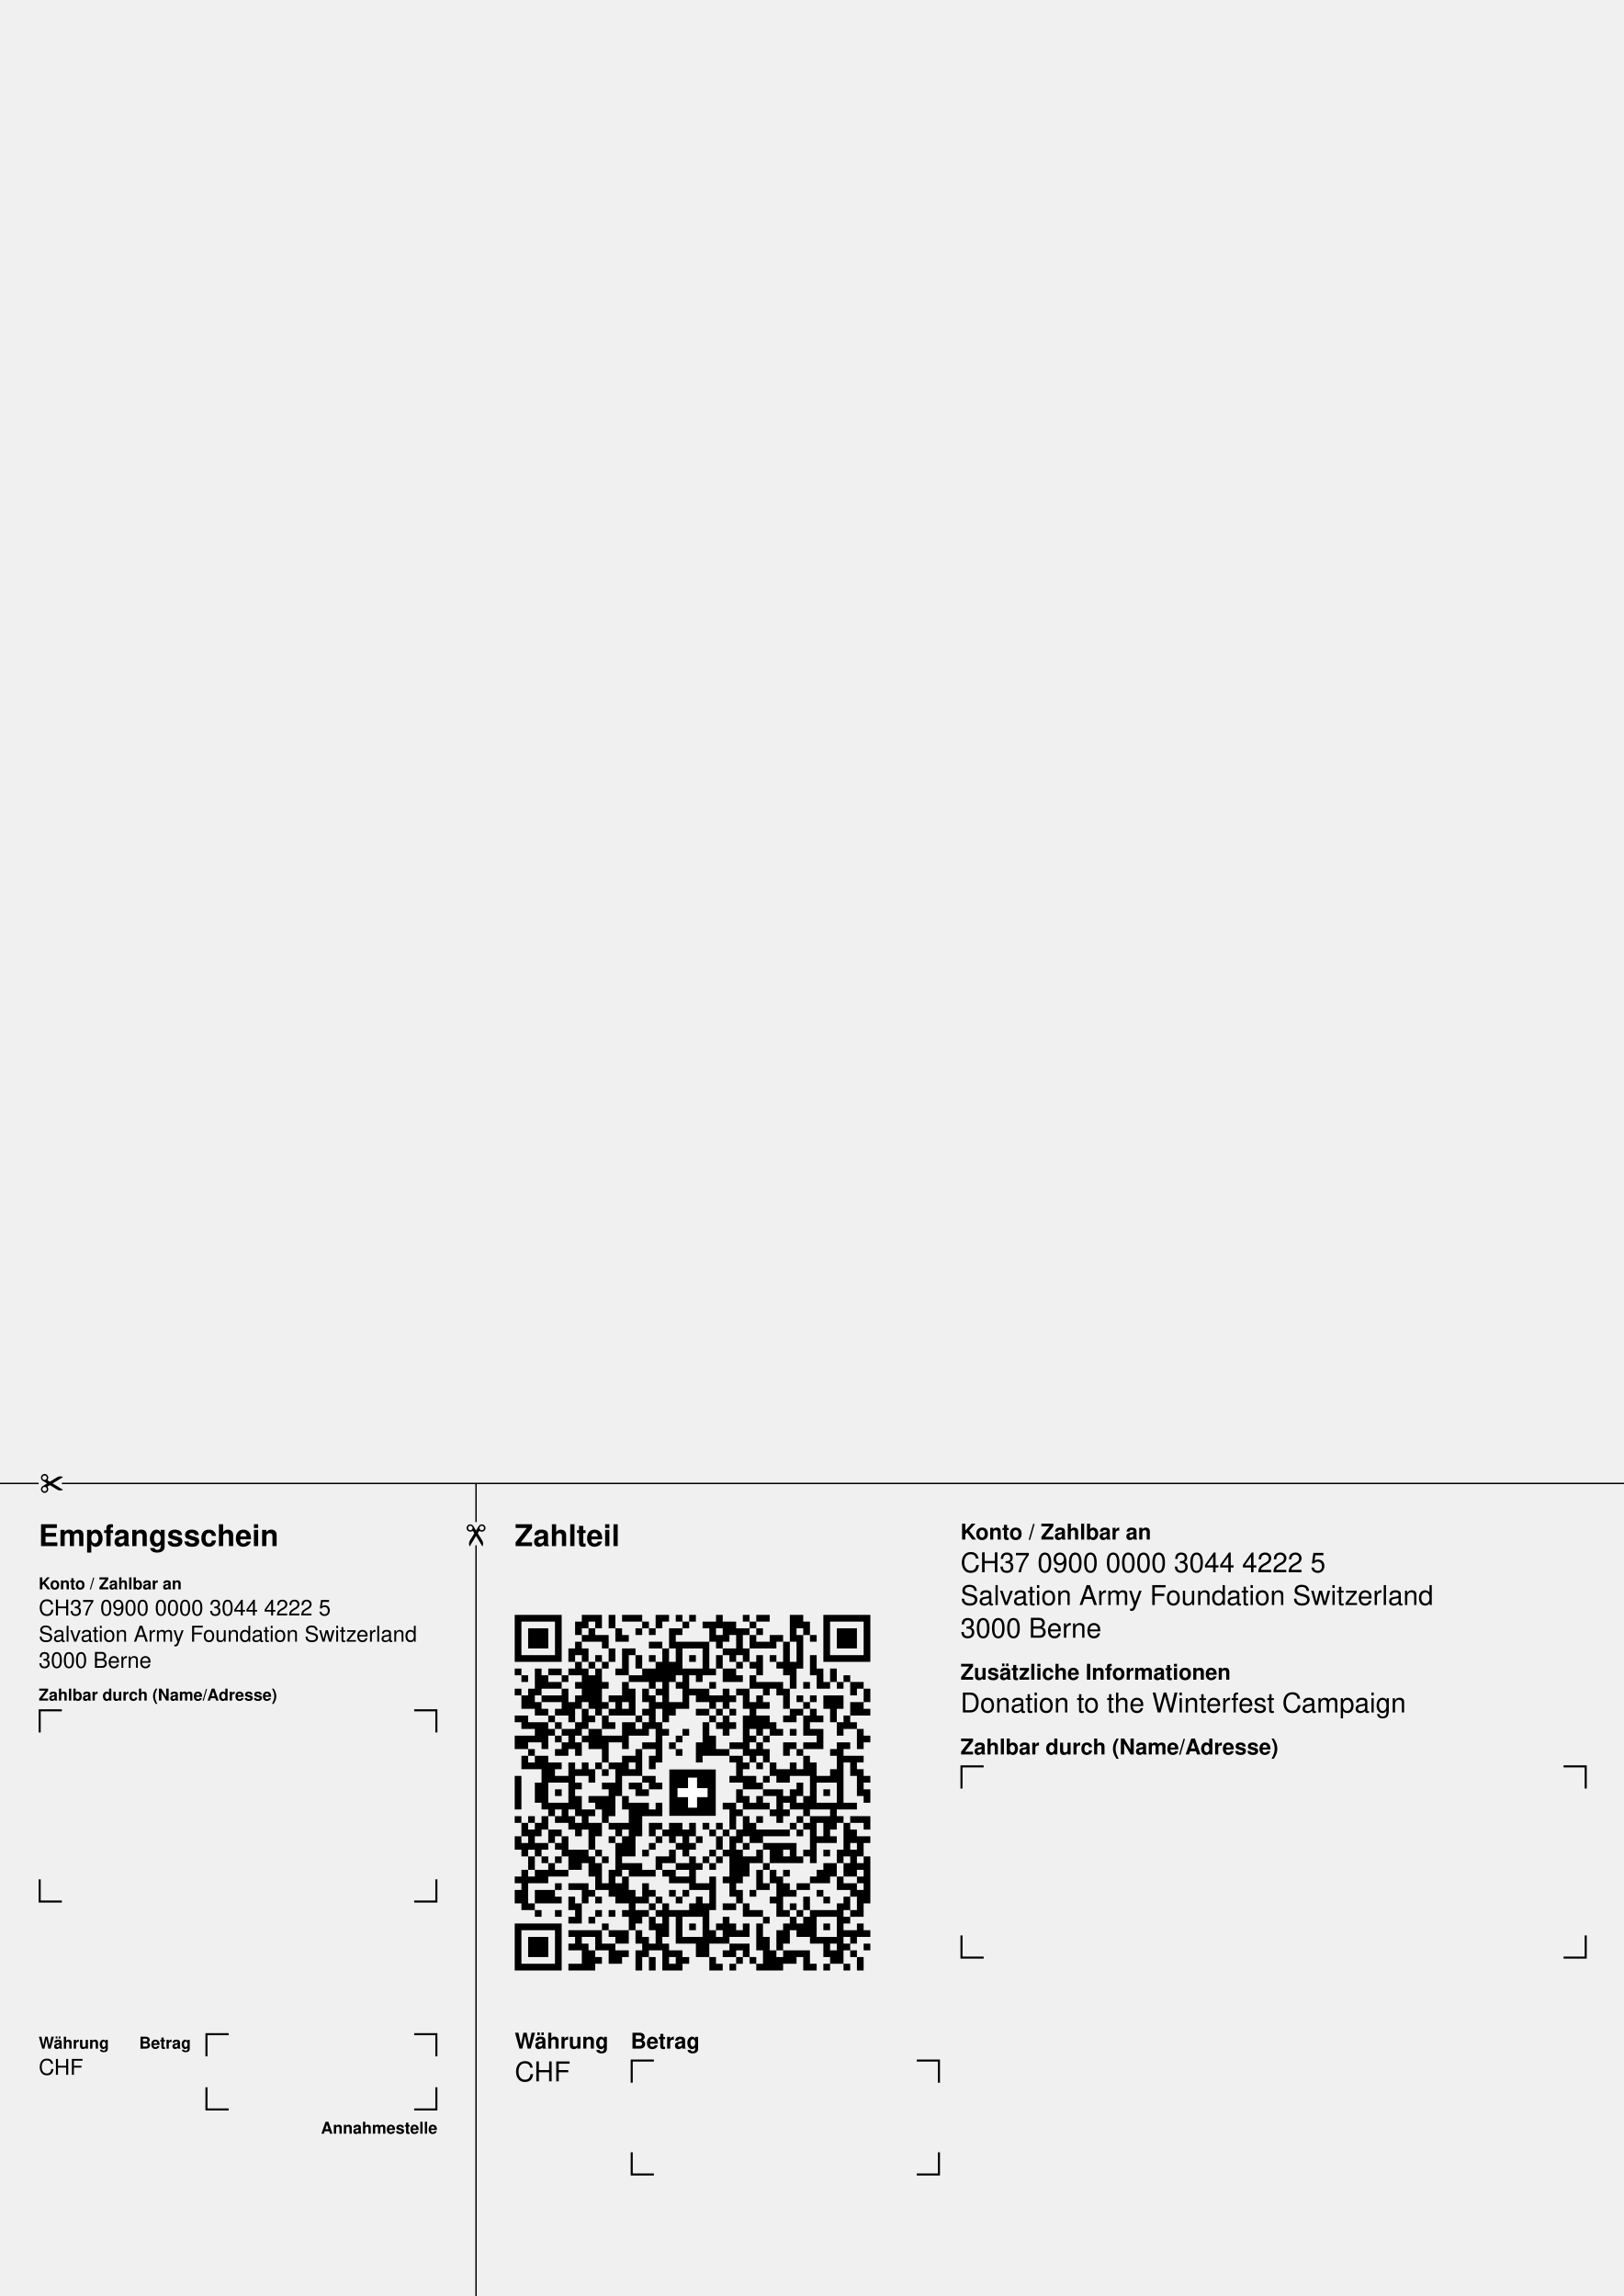
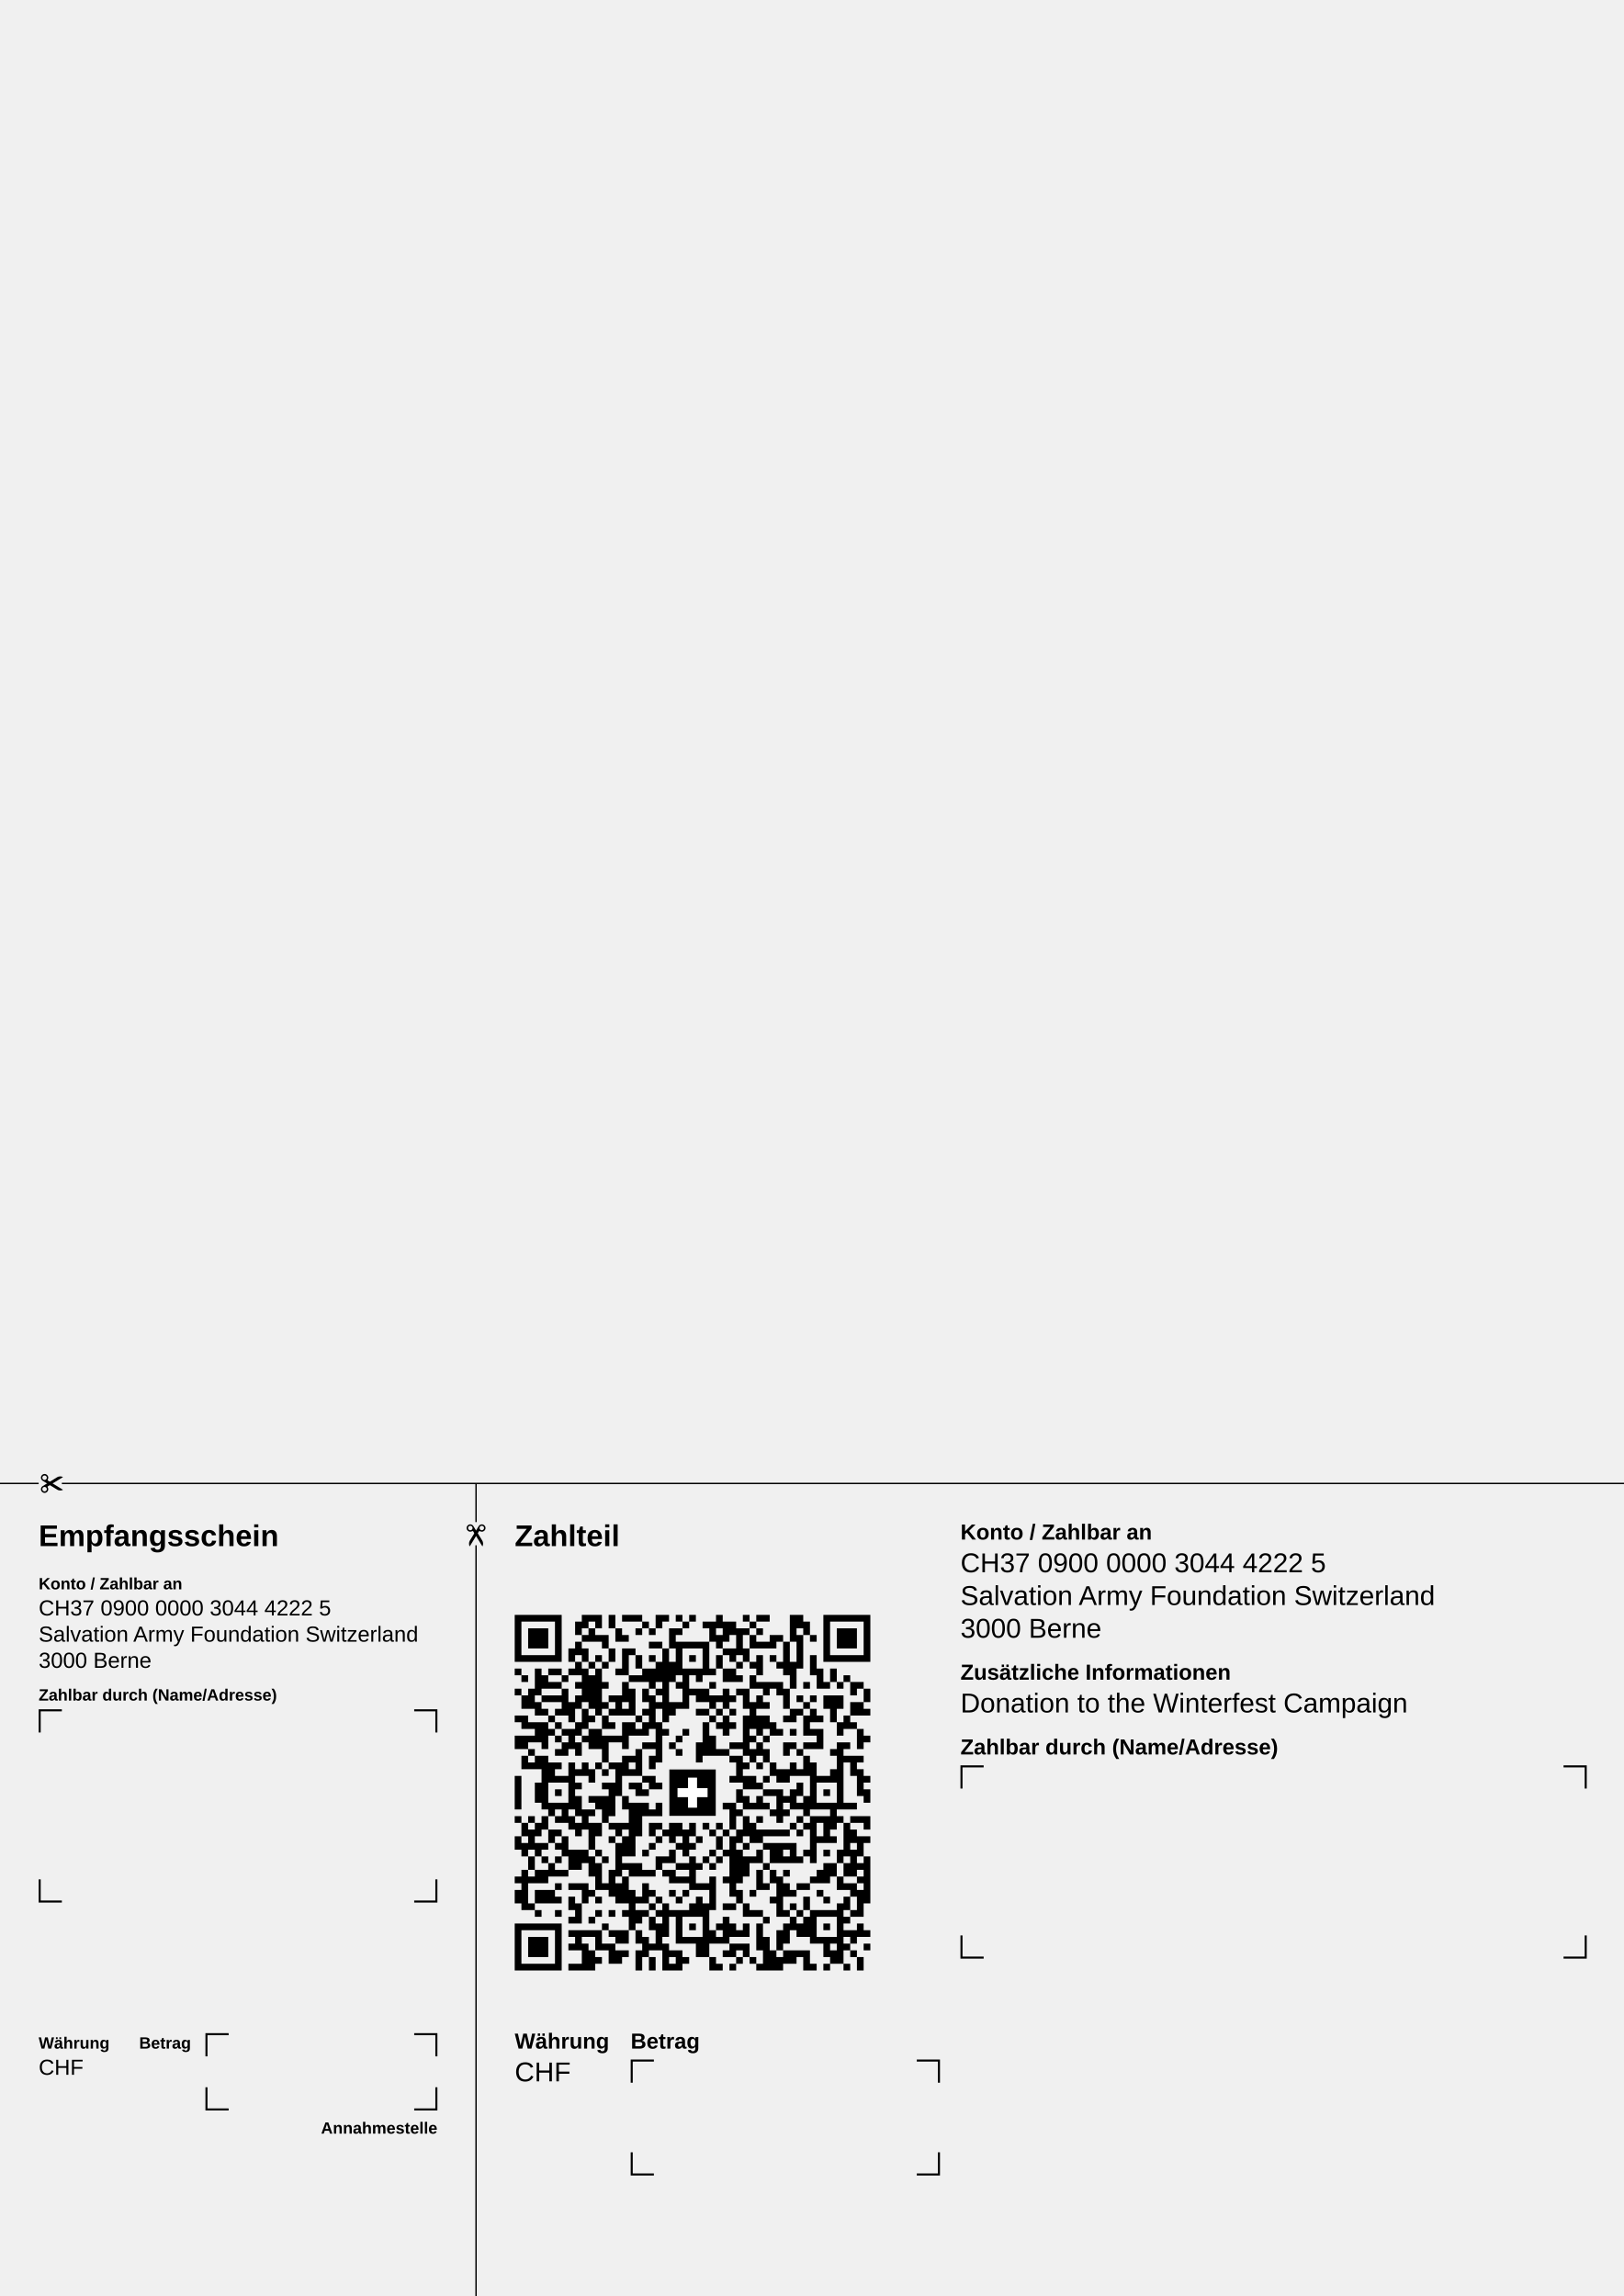
<svg xmlns="http://www.w3.org/2000/svg" width="210mm" height="297mm" version="1.1" viewBox="0 0 595.276 841.89">
-   <g font-family="Helvetica,Arial" transform="translate(0 841.89)">
+   <g font-family="Liberation Sans, Arial, Helvetica" transform="translate(0 841.89)">
    <g transform="translate(188.702 -119.367) scale(2.46)">
      <path d="M0,-53h7v1h-7zm10,0h3v1h-3zm4,0h1v2h-1zm2,0h3v1h-3zm5,0h2v1h-2zm3,0h1v1h-1z m2,0h1v1h-1zm4,0h1v2h-1zm4,0h1v1h-1zm2,0h2v1h-2zm5,0h2v2h-2zm5,0h7v1h-7z m-46,1h1v6h-1zm6,0h1v6h-1zm3,0h2v1h-2zm3,0h1v1h-1zm7,0h1v1h-1zm2,0h1v1h-1z m4,0h1v1h-1zm3,0h2v1h-2zm3,0h2v2h-2zm4,0h1v1h-1zm8,0h1v2h-1zm3,-0h1v6h-1z m6,0h1v6h-1zm-50,1h3v3h-3zm7,0h1v1h-1zm2,0h1v2h-1zm4,0h1v2h-1zm3,0h1v1h-1z m2,0h1v1h-1zm3,0h1v3h-1zm1,0h1v1h-1zm5,0h1v2h-1zm4,-0h1v4h-1zm1,0h1v1h-1z m2,0h1v1h-1zm5,0h1v2h-1zm7,0h3v3h-3zm-38,1h1v1h-1zm2,0h2v1h-2zm4,0h1v1h-1z m14,0h2v1h-2zm5,0h1v2h-1zm3,0h2v1h-2zm4,0h1v5h-1zm2,0h1v1h-1zm-35,1h1v2h-1z m4,0h1v1h-1zm7,0h2v1h-2zm4,0h5v1h-5zm6,0h1v1h-1zm6,0h3v1h-3zm4,0h1v5h-1z m-32,1h1v2h-1zm2,0h1v2h-1zm4,0h1v2h-1zm2,0h1v4h-1zm1,-0h1v1h-1zm5,0h1v11h-1z m2,0h1v4h-1zm4,0h1v4h-1zm3,-0h2v1h-2zm3,0h1v2h-1zm-33,1h5v1h-5zm11,0h1v1h-1z m6,0h1v2h-1zm2,-0h1v1h-1zm6,0h1v1h-1zm4,0h1v2h-1zm2,-0h1v1h-1zm4,0h1v3h-1z m2,-0h1v1h-1zm6,0h1v3h-1zm3,-0h5v1h-5zm-38,1h1v2h-1zm2,0h1v1h-1zm2,0h1v1h-1z m8,0h1v3h-1zm2,0h1v3h-1zm10,0h1v1h-1zm2,0h1v1h-1zm4,0h1v1h-1zm2,0h1v4h-1z m-41,1h1v1h-1zm3,0h1v4h-1zm2,0h2v1h-2zm3,0h1v1h-1zm2,-0h1v5h-1zm2,0h1v7h-1z m3,0h1v1h-1zm4,0h2v2h-2zm6,-0h1v6h-1zm1,0h2v1h-2zm3,0h1v1h-1zm2,0h2v2h-2z m14,0h1v3h-1zm2,0h1v2h-1zm-46,1h1v1h-1zm3,0h1v2h-1zm3,0h1v1h-1zm4,-0h1v5h-1z m6,0h2v1h-2zm10,0h1v1h-1zm6,0h1v1h-1zm2,0h1v2h-1zm14,0h1v1h-1zm-44,1h2v1h-2z m4,0h1v1h-1zm4,0h1v1h-1zm3,-0h1v3h-1zm4,0h1v1h-1zm4,0h1v1h-1zm5,0h1v1h-1z m7,0h4v1h-4zm7,0h1v1h-1zm3,0h1v1h-1zm2,0h1v1h-1zm2,0h2v1h-2zm-50,1h1v1h-1z m2,-0h1v3h-1zm5,0h1v4h-1zm10,0h1v4h-1zm2,0h1v2h-1zm2,0h1v1h-1zm5,0h3v1h-3z m5,-0h1v3h-1zm2,0h2v1h-2zm4,0h1v1h-1zm2,0h2v1h-2zm11,0h1v1h-1zm2,-0h1v2h-1z m-51,1h1v2h-1zm3,0h3v1h-3zm5,0h1v2h-1zm5,0h2v1h-2zm6,0h1v5h-1zm7,0h4v1h-4z m5,0h1v1h-1zm2,0h1v2h-1zm2,0h1v2h-1zm4,0h1v2h-1zm2,0h1v1h-1zm2,0h1v1h-1z m2,0h3v2h-3zm-43,1h1v2h-1zm5,0h1v3h-1zm5,0h1v1h-1zm2,0h1v2h-1zm6,0h1v1h-1z m2,0h2v1h-2zm6,0h1v1h-1zm6,0h1v4h-1zm2,0h1v1h-1zm6,0h1v1h-1zm7,0h2v2h-2z m-46,1h1v1h-1zm2,0h1v1h-1zm4,0h1v3h-1zm4,0h1v1h-1zm2,0h1v1h-1zm3,0h1v1h-1z m4,0h1v1h-1zm4,0h2v1h-2zm3,0h1v1h-1zm2,0h1v1h-1zm9,0h2v1h-2zm3,0h1v2h-1z m3,0h1v2h-1zm5,0h1v1h-1zm-52,1h2v1h-2zm5,0h1v1h-1zm6,0h1v1h-1zm2,0h1v2h-1z m5,0h1v1h-1zm11,0h1v1h-1zm2,0h1v3h-1zm3,0h1v6h-1zm2,0h2v2h-2zm4,0h2v1h-2z m3,0h1v3h-1zm2,0h1v1h-1zm4,0h1v2h-1zm-48,1h4v1h-4zm5,0h1v1h-1zm3,0h1v2h-1z m5,0h1v1h-1zm2,0h2v2h-2zm3,0h1v2h-1zm2,0h1v6h-1zm7,0h1v5h-1zm2,0h1v1h-1z m2,0h1v1h-1zm6,0h1v2h-1zm10,0h1v2h-1zm2,0h1v1h-1zm-47,1h2v2h-2zm2,0h1v1h-1z m2,0h2v1h-2zm4,0h2v3h-2zm7,0h1v1h-1zm4,0h1v1h-1zm3,0h1v1h-1zm11,0h1v1h-1z m3,0h1v1h-1zm2,0h1v1h-1zm3,0h2v1h-2zm7,0h1v3h-1zm-51,1h2v2h-2zm2,0h1v1h-1z m4,0h1v1h-1zm2,0h1v2h-1zm2,0h1v1h-1zm3,0h4v1h-4zm11,0h1v1h-1zm5,0h1v3h-1z m6,0h1v1h-1zm2,0h1v1h-1zm8,0h1v2h-1zm7,0h1v1h-1zm-48,1h1v1h-1zm3,0h1v2h-1z m2,0h1v2h-1zm4,0h1v3h-1zm3,0h1v1h-1zm3,0h2v1h-2zm4,0h1v1h-1zm4,0h1v3h-1z m5,0h2v1h-2zm4,0h1v2h-1zm4,0h2v1h-2zm3,0h2v1h-2zm5,0h1v10h-1zm1,0h1v1h-1z m-47,1h1v1h-1zm4,0h1v1h-1zm12,0h1v4h-1zm6,0h1v1h-1zm6,0h2v1h-2zm5,0h1v2h-1z m2,0h1v2h-1zm3,0h1v1h-1zm2,0h1v1h-1zm5,0h1v1h-1zm-46,1h1v2h-1zm2,0h2v2h-2z m13,0h1v3h-1zm1,0h1v1h-1zm3,0h1v2h-1zm12,0h2v1h-2zm11,0h1v3h-1zm6,0h3v1h-3z m-47,1h1v1h-1zm3,0h1v3h-1zm1,0h1v1h-1zm2,0h1v7h-1zm2,0h1v2h-1zm2,0h1v1h-1z m2,0h2v1h-2zm19,0h1v3h-1zm1,0h1v1h-1zm2,0h1v1h-1zm2,0h1v2h-1zm3,0h1v2h-1z m3,0h1v7h-1zm6,0h1v2h-1zm-46,1h1v6h-1zm5,0h1v1h-1zm2,0h1v2h-1zm2,0h1v1h-1z m2,0h1v4h-1zm2,0h1v1h-1zm22,0h2v2h-2zm3,0h1v1h-1zm5,0h1v2h-1zm4,0h1v4h-1z m-51,1h1v5h-1zm6,0h2v1h-2zm13,0h2v1h-2zm13,0h1v1h-1zm2,0h2v2h-2zm3,0h1v1h-1z m8,0h2v1h-2zm7,0h1v1h-1zm-49,1h1v3h-1zm6,0h1v1h-1zm4,0h2v1h-2zm4,0h2v1h-2z m3,0h2v1h-2zm16,0h1v1h-1zm6,0h1v2h-1zm-36,1h1v1h-1zm8,-0h1v4h-1zm4,0h2v1h-2z m15,0h1v2h-1zm4,0h3v1h-3zm4,0h1v3h-1zm5,0h1v1h-1zm6,0h1v2h-1zm-43,1h1v3h-1z m2,0h3v1h-3zm5,0h1v2h-1zm18,0h1v2h-1zm2,0h1v2h-1zm3,0h1v4h-1zm1,0h1v1h-1z m3,-0h1v3h-1zm-38,1h3v1h-3zm7,0h2v1h-2zm5,-0h2v5h-2zm2,0h1v2h-1zm2,0h1v2h-1z m10,0h2v1h-2zm4,0h1v1h-1zm2,0h1v1h-1zm5,0h1v1h-1zm3,0h3v1h-3zm4,0h2v1h-2z m-44,1h1v1h-1zm2,0h1v2h-1zm3,0h1v3h-1zm1,-0h1v1h-1zm2,0h1v2h-1zm7,-0h1v1h-1z m12,0h1v3h-1zm1,-0h1v1h-1zm5,0h1v1h-1zm2,0h1v1h-1zm7,0h1v3h-1zm-47,1h1v1h-1z m2,0h1v1h-1zm2,0h1v2h-1zm2,0h1v1h-1zm2,0h1v2h-1zm26,-0h1v3h-1zm2,0h1v1h-1z m6,0h1v1h-1zm2,0h1v7h-1zm1,0h2v1h-2zm3,0h1v1h-1zm2,0h3v1h-3zm-49,1h1v2h-1z m2,0h1v2h-1zm6,0h1v2h-1zm2,0h2v2h-2zm3,0h3v1h-3zm6,0h2v1h-2zm3,-0h2v2h-2z m3,0h1v2h-1zm2,0h1v1h-1zm2,0h1v1h-1zm5,-0h1v3h-1zm6,0h1v1h-1zm2,0h1v1h-1z m3,-0h1v3h-1zm3,0h1v5h-1zm3,0h1v1h-1zm-50,1h1v3h-1zm3,0h2v1h-2zm10,0h1v1h-1z m5,0h1v1h-1zm2,0h1v1h-1zm3,0h1v4h-1zm4,0h1v1h-1zm2,0h1v1h-1zm2,0h1v2h-1z m3,0h5v1h-5zm6,0h1v1h-1zm8,0h1v2h-1zm-50,1h1v2h-1zm5,0h1v1h-1zm2,0h1v3h-1z m4,0h1v2h-1zm3,0h1v1h-1zm2,0h2v3h-2zm5,0h1v1h-1zm2,0h1v1h-1zm4,0h1v1h-1z m3,0h1v2h-1zm2,0h1v9h-1zm4,0h1v1h-1zm9,0h1v1h-1zm2,0h1v1h-1zm4,0h1v3h-1z m1,0h1v1h-1zm-51,1h1v2h-1zm2,0h2v1h-2zm3,0h1v1h-1zm9,0h1v5h-1zm5,0h1v1h-1z m4,0h1v1h-1zm2,0h1v1h-1zm8,0h1v1h-1zm3,0h5v1h-5zm-34,1h1v1h-1zm5,0h3v2h-3z m4,0h1v1h-1zm7,0h1v1h-1zm4,0h1v2h-1zm6,0h1v1h-1zm2,0h1v1h-1zm2,0h1v5h-1z m3,0h1v2h-1zm2,0h2v2h-2zm3,0h1v2h-1zm2,0h1v1h-1zm3,0h1v1h-1zm2,0h1v2h-1z m2,0h1v4h-1zm-48,1h1v2h-1zm2,0h1v1h-1zm2,0h1v1h-1zm5,0h1v3h-1zm2,0h1v1h-1z m8,0h2v1h-2zm5,0h1v5h-1zm2,0h1v1h-1zm2,0h1v1h-1zm4,0h1v3h-1zm1,0h1v1h-1z m5,0h1v1h-1zm2,0h1v1h-1zm10,0h1v7h-1zm-47,1h1v2h-1zm3,0h2v1h-2zm4,0h1v4h-1z m4,0h3v1h-3zm5,0h1v1h-1zm3,0h2v1h-2zm3,0h1v1h-1zm2,0h1v1h-1zm8,0h1v1h-1z m9,0h2v2h-2zm3,0h1v2h-1zm2,0h1v1h-1zm-50,1h1v6h-1zm2,0h2v2h-2zm3,0h2v1h-2z m8,0h1v4h-1zm3,0h4v1h-4zm5,0h2v1h-2zm14,0h1v3h-1zm2,0h1v2h-1zm2,0h1v1h-1z m5,0h1v2h-1zm-45,1h1v1h-1zm2,0h1v1h-1zm14,0h1v4h-1zm7,0h3v1h-3zm6,0h1v5h-1z m2,0h1v1h-1zm8,0h1v6h-1zm5,0h1v1h-1zm2,0h1v1h-1zm2,0h1v2h-1zm3,0h1v1h-1z m-45,1h1v1h-1zm2,0h3v1h-3zm5,0h1v1h-1zm2,0h1v3h-1zm4,0h1v3h-1zm8,0h2v1h-2z m10,0h1v1h-1zm3,0h1v2h-1zm2,0h2v1h-2zm7,0h2v1h-2zm-49,1h1v2h-1zm3,0h3v2h-3z m7,0h2v1h-2zm7,0h1v6h-1zm3,0h1v1h-1zm3,0h1v1h-1zm2,0h1v1h-1zm8,-0h1v2h-1z m2,0h1v1h-1zm6,0h1v1h-1zm4,0h1v1h-1zm5,0h2v1h-2zm-44,1h1v1h-1zm2,0h1v2h-1z m2,0h1v1h-1zm2,0h1v1h-1zm6,0h1v1h-1zm3,0h1v1h-1zm3,0h1v1h-1zm3,0h1v3h-1z m11,-0h1v1h-1zm5,0h1v2h-1zm3,0h1v1h-1zm3,0h1v2h-1zm2,0h1v3h-1zm-49,1h1v1h-1z m7,0h1v3h-1zm11,-0h1v1h-1zm2,0h1v5h-1zm4,0h1v2h-1zm2,0h1v8h-1zm3,0h2v1h-2z m3,0h1v2h-1zm7,0h1v1h-1zm7,0h1v9h-1zm-45,1h1v1h-1zm3,0h1v1h-1zm6,0h1v1h-1z m2,0h1v1h-1zm2,0h1v1h-1zm2,0h2v1h-2zm3,0h1v1h-1zm2,0h3v1h-3zm12,0h2v1h-2z m5,0h1v1h-1zm2,0h1v1h-1zm2,0h1v5h-1zm1,0h3v1h-3zm5,0h1v1h-1zm-42,1h1v1h-1z m3,0h1v1h-1zm7,0h1v1h-1zm2,0h1v2h-1zm4,0h1v4h-1zm7,0h1v4h-1zm6,0h1v1h-1z m4,0h1v2h-1zm2,0h1v3h-1zm6,0h1v1h-1zm-49,1h7v1h-7zm13,0h1v1h-1zm8,0h1v4h-1z m5,0h1v1h-1zm4,0h1v1h-1zm2,0h1v2h-1zm2,0h1v2h-1zm2,0h1v4h-1zm4,0h1v3h-1z m2,0h1v2h-1zm4,0h1v1h-1zm5,0h1v2h-1zm-51,1h1v6h-1zm6,0h1v6h-1zm2,-0h5v1h-5z m6,0h3v1h-3zm4,0h1v2h-1zm11,0h1v2h-1zm4,-0h1v1h-1zm6,0h1v3h-1zm10,-0h2v1h-2z m3,0h1v1h-1zm-50,1h3v3h-3zm7,0h1v2h-1zm3,0h1v2h-1zm3,-0h2v1h-2zm4,0h1v3h-1z m6,-0h3v1h-3zm5,0h1v1h-1zm7,0h1v5h-1zm8,0h3v1h-3zm5,0h1v1h-1zm-42,1h1v1h-1z m2,0h1v4h-1zm3,0h2v1h-2zm7,0h1v1h-1zm2,0h1v4h-1zm5,0h1v2h-1zm5,0h3v1h-3z m14,0h1v2h-1zm3,0h1v1h-1zm3,0h1v1h-1zm-41,1h1v3h-1zm3,0h2v2h-2zm2,0h1v1h-1z m2,0h1v3h-1zm5,0h2v1h-2zm8,0h2v1h-2zm3,0h1v1h-1zm4,0h1v3h-1zm2,0h4v1h-4z m7,0h1v2h-1zm3,0h1v1h-1zm-38,1h1v1h-1zm8,0h1v2h-1zm4,0h2v1h-2zm5,0h1v2h-1z m4,0h1v1h-1zm2,0h1v1h-1zm4,0h3v1h-3zm4,0h1v2h-1zm8,0h1v2h-1zm-50,1h5v1h-5z m7,0h2v1h-2zm15,0h2v1h-2zm7,0h1v1h-1zm2,0h1v1h-1zm4,0h1v1h-1zm3,0h1v1h-1z m5,0h1v1h-1zm2,0h1v1h-1zm3,0h1v1h-1z" fill="#000000" />
    </g>
    <g transform="translate(188.702 -119.367)">
      <path d="M56.693,-73.701h17.008v17.008h-17.008z" fill="#000000" />
      <path d="M63.543,-70.709h3.307v11.024h-3.307zm-3.858,3.858h11.024v3.307h-11.024z" fill="#ffffff" />
    </g>
    <g transform="translate(188.702 -0)">
      <text x="0" y="-274.976" font-size="11" font-weight="bold">Zahlteil</text>
      <text x="0" y="-90.709" font-size="8" font-weight="bold">Währung</text>
      <text x="0" y="-78.709" font-size="10">CHF</text>
    </g>
    <g transform="translate(231.222 -0)">
      <text x="0" y="-90.709" font-size="8" font-weight="bold">Betrag</text>
      <path d="M0.375,-52.693l0,8.129l8.129,0m96.378,0l8.129,0l0,-8.129m0,-25.512l0,-8.129l-8.129,0m-96.378,0l-8.129,0l0,8.129" stroke="#000000" stroke-width="0.75" fill="none" />
    </g>
    <g transform="translate(352.12 -0)">
      <text x="0" y="-277.376" font-size="8" font-weight="bold">Konto / Zahlbar an</text>
      <text x="0" y="-265.376" font-size="10">CH37 0900 0000 3044 4222 5</text>
      <text x="0" y="-253.376" font-size="10">Salvation Army Foundation Switzerland</text>
      <text x="0" y="-241.376" font-size="10">3000 Berne</text>
      <text x="0" y="-225.976" font-size="8" font-weight="bold">Zusätzliche Informationen</text>
      <text x="0" y="-213.976" font-size="10">Donation to the Winterfest Campaign</text>
      <text x="0" y="-198.576" font-size="8" font-weight="bold">Zahlbar durch (Name/Adresse)</text>
      <path d="M0.375,-132.214l0,8.129l8.129,0m212.598,0l8.129,0l0,-8.129m0,-53.858l0,-8.129l-8.129,0m-212.598,0l-8.129,0l0,8.129" stroke="#000000" stroke-width="0.75" fill="none" />
    </g>
    <g transform="translate(14.173 -0)">
      <text x="0" y="-274.976" font-size="11" font-weight="bold">Empfangsschein</text>
      <text x="0" y="-259.134" font-size="6" font-weight="bold">Konto / Zahlbar an</text>
      <text x="0" y="-249.534" font-size="8">CH37 0900 0000 3044 4222 5</text>
      <text x="0" y="-239.934" font-size="8">Salvation Army Foundation Switzerland</text>
      <text x="0" y="-230.334" font-size="8">3000 Berne</text>
      <text x="0" y="-218.334" font-size="6" font-weight="bold">Zahlbar durch (Name/Adresse)</text>
      <path d="M0.375,-152.772l0,8.129l8.129,0m129.175,0l8.129,0l0,-8.129m0,-53.858l0,-8.129l-8.129,0m-129.175,0l-8.129,0l0,8.129" stroke="#000000" stroke-width="0.75" fill="none" />
      <text x="0" y="-90.709" font-size="6" font-weight="bold">Währung</text>
      <text x="0" y="-81.109" font-size="8">CHF</text>
    </g>
    <g transform="translate(51.024 -0)">
      <text x="0" y="-90.709" font-size="6" font-weight="bold">Betrag</text>
    </g>
    <path d="M75.692,-76.535l0,8.129l8.129,0m68.031,0l8.129,0l0,-8.129m0,-11.339l0,-8.129l-8.129,0m-68.031,0l-8.129,0l0,8.129" stroke="#000000" stroke-width="0.75" fill="none" />
    <text x="117.678" y="-59.528" font-size="6" font-weight="bold">Annahmestelle</text>
    <path d="M174.529,-0l0,-275.272m0,-8.504l0,-14.173m-174.529,0l14.173,0m8.504,0l573.222,0" stroke="#000000" stroke-width="0.5" fill="none" />
    <g transform="translate(171.468 -274.847) scale(0.006)">
      <path d="M131.754,-359.388c-33.041,54.539,-52.384,110.154,-52.384,192.144c0,62.702,15.27,120.654,41.122,167.596l567.598,-926.232c10.25,-16.724,34.279,-23.091,63.969,-5.805c33.06,19.242,71.495,30.268,112.507,30.268 c123.676,0,223.937,-100.261,223.937,-223.937c0,-123.676,-100.261,-223.937,-223.937,-223.937c-76.348,0,-143.773,38.208,-184.195,96.548l-548.617,893.353zm728.561,-904.861c75.929,0,137.48,61.551,137.48,137.48 c0,75.929,-61.551,137.48,-137.48,137.48c-75.929,0,-137.48,-61.551,-137.48,-137.48c0,-75.929,61.551,-137.48,137.48,-137.48z" fill="#000000" />
    </g>
    <g transform="translate(177.591 -274.847) scale(-0.006 0.006)">
      <path d="M131.754,-359.388c-33.041,54.539,-52.384,110.154,-52.384,192.144c0,62.702,15.27,120.654,41.122,167.596l567.598,-926.232c10.25,-16.724,34.279,-23.091,63.969,-5.805c33.06,19.242,71.495,30.268,112.507,30.268 c123.676,0,223.937,-100.261,223.937,-223.937c0,-123.676,-100.261,-223.937,-223.937,-223.937c-76.348,0,-143.773,38.208,-184.195,96.548l-548.617,893.353zm728.561,-904.861c75.929,0,137.48,61.551,137.48,137.48 c0,75.929,-61.551,137.48,-137.48,137.48c-75.929,0,-137.48,-61.551,-137.48,-137.48c0,-75.929,61.551,-137.48,137.48,-137.48z" fill="#000000" />
    </g>
    <g transform="translate(23.102 -294.888) rotate(-90) scale(0.006)">
      <path d="M131.754,-359.388c-33.041,54.539,-52.384,110.154,-52.384,192.144c0,62.702,15.27,120.654,41.122,167.596l567.598,-926.232c10.25,-16.724,34.279,-23.091,63.969,-5.805c33.06,19.242,71.495,30.268,112.507,30.268 c123.676,0,223.937,-100.261,223.937,-223.937c0,-123.676,-100.261,-223.937,-223.937,-223.937c-76.348,0,-143.773,38.208,-184.195,96.548l-548.617,893.353zm728.561,-904.861c75.929,0,137.48,61.551,137.48,137.48 c0,75.929,-61.551,137.48,-137.48,137.48c-75.929,0,-137.48,-61.551,-137.48,-137.48c0,-75.929,61.551,-137.48,137.48,-137.48z" fill="#000000" />
    </g>
    <g transform="translate(23.102 -301.011) rotate(-90) scale(-0.006 0.006)">
      <path d="M131.754,-359.388c-33.041,54.539,-52.384,110.154,-52.384,192.144c0,62.702,15.27,120.654,41.122,167.596l567.598,-926.232c10.25,-16.724,34.279,-23.091,63.969,-5.805c33.06,19.242,71.495,30.268,112.507,30.268 c123.676,0,223.937,-100.261,223.937,-223.937c0,-123.676,-100.261,-223.937,-223.937,-223.937c-76.348,0,-143.773,38.208,-184.195,96.548l-548.617,893.353zm728.561,-904.861c75.929,0,137.48,61.551,137.48,137.48 c0,75.929,-61.551,137.48,-137.48,137.48c-75.929,0,-137.48,-61.551,-137.48,-137.48c0,-75.929,61.551,-137.48,137.48,-137.48z" fill="#000000" />
    </g>
  </g>
</svg>
